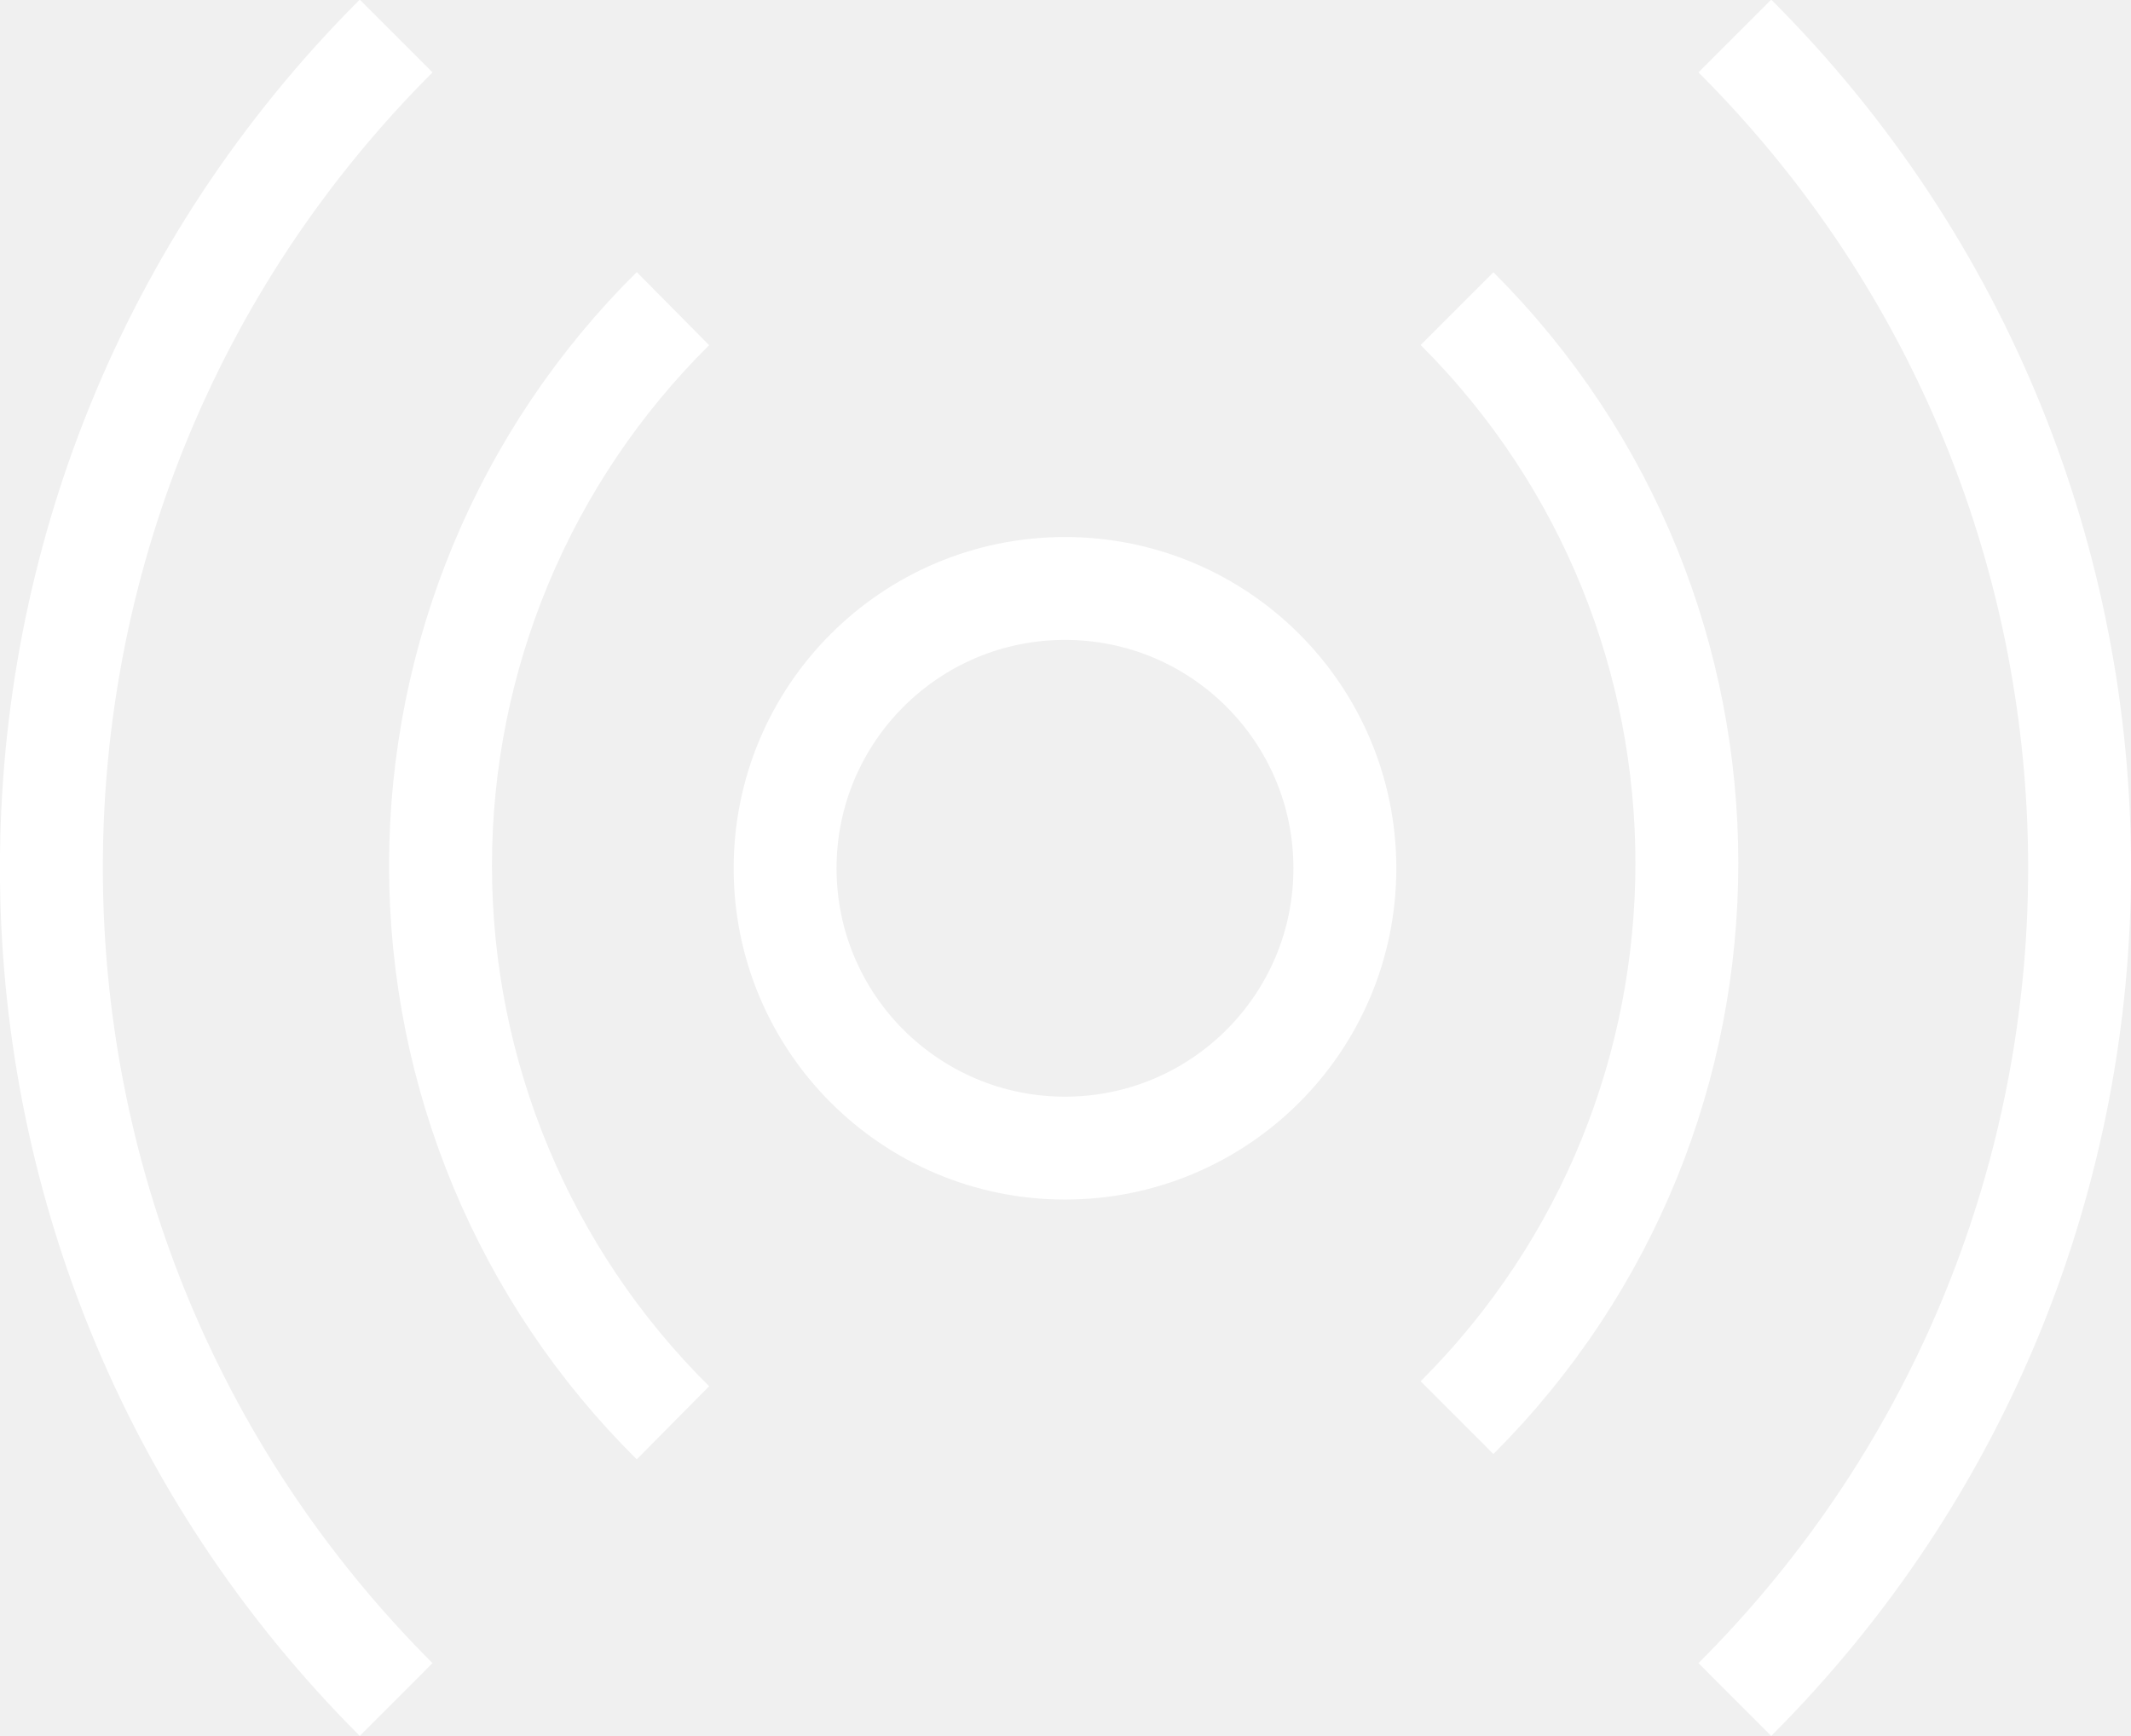
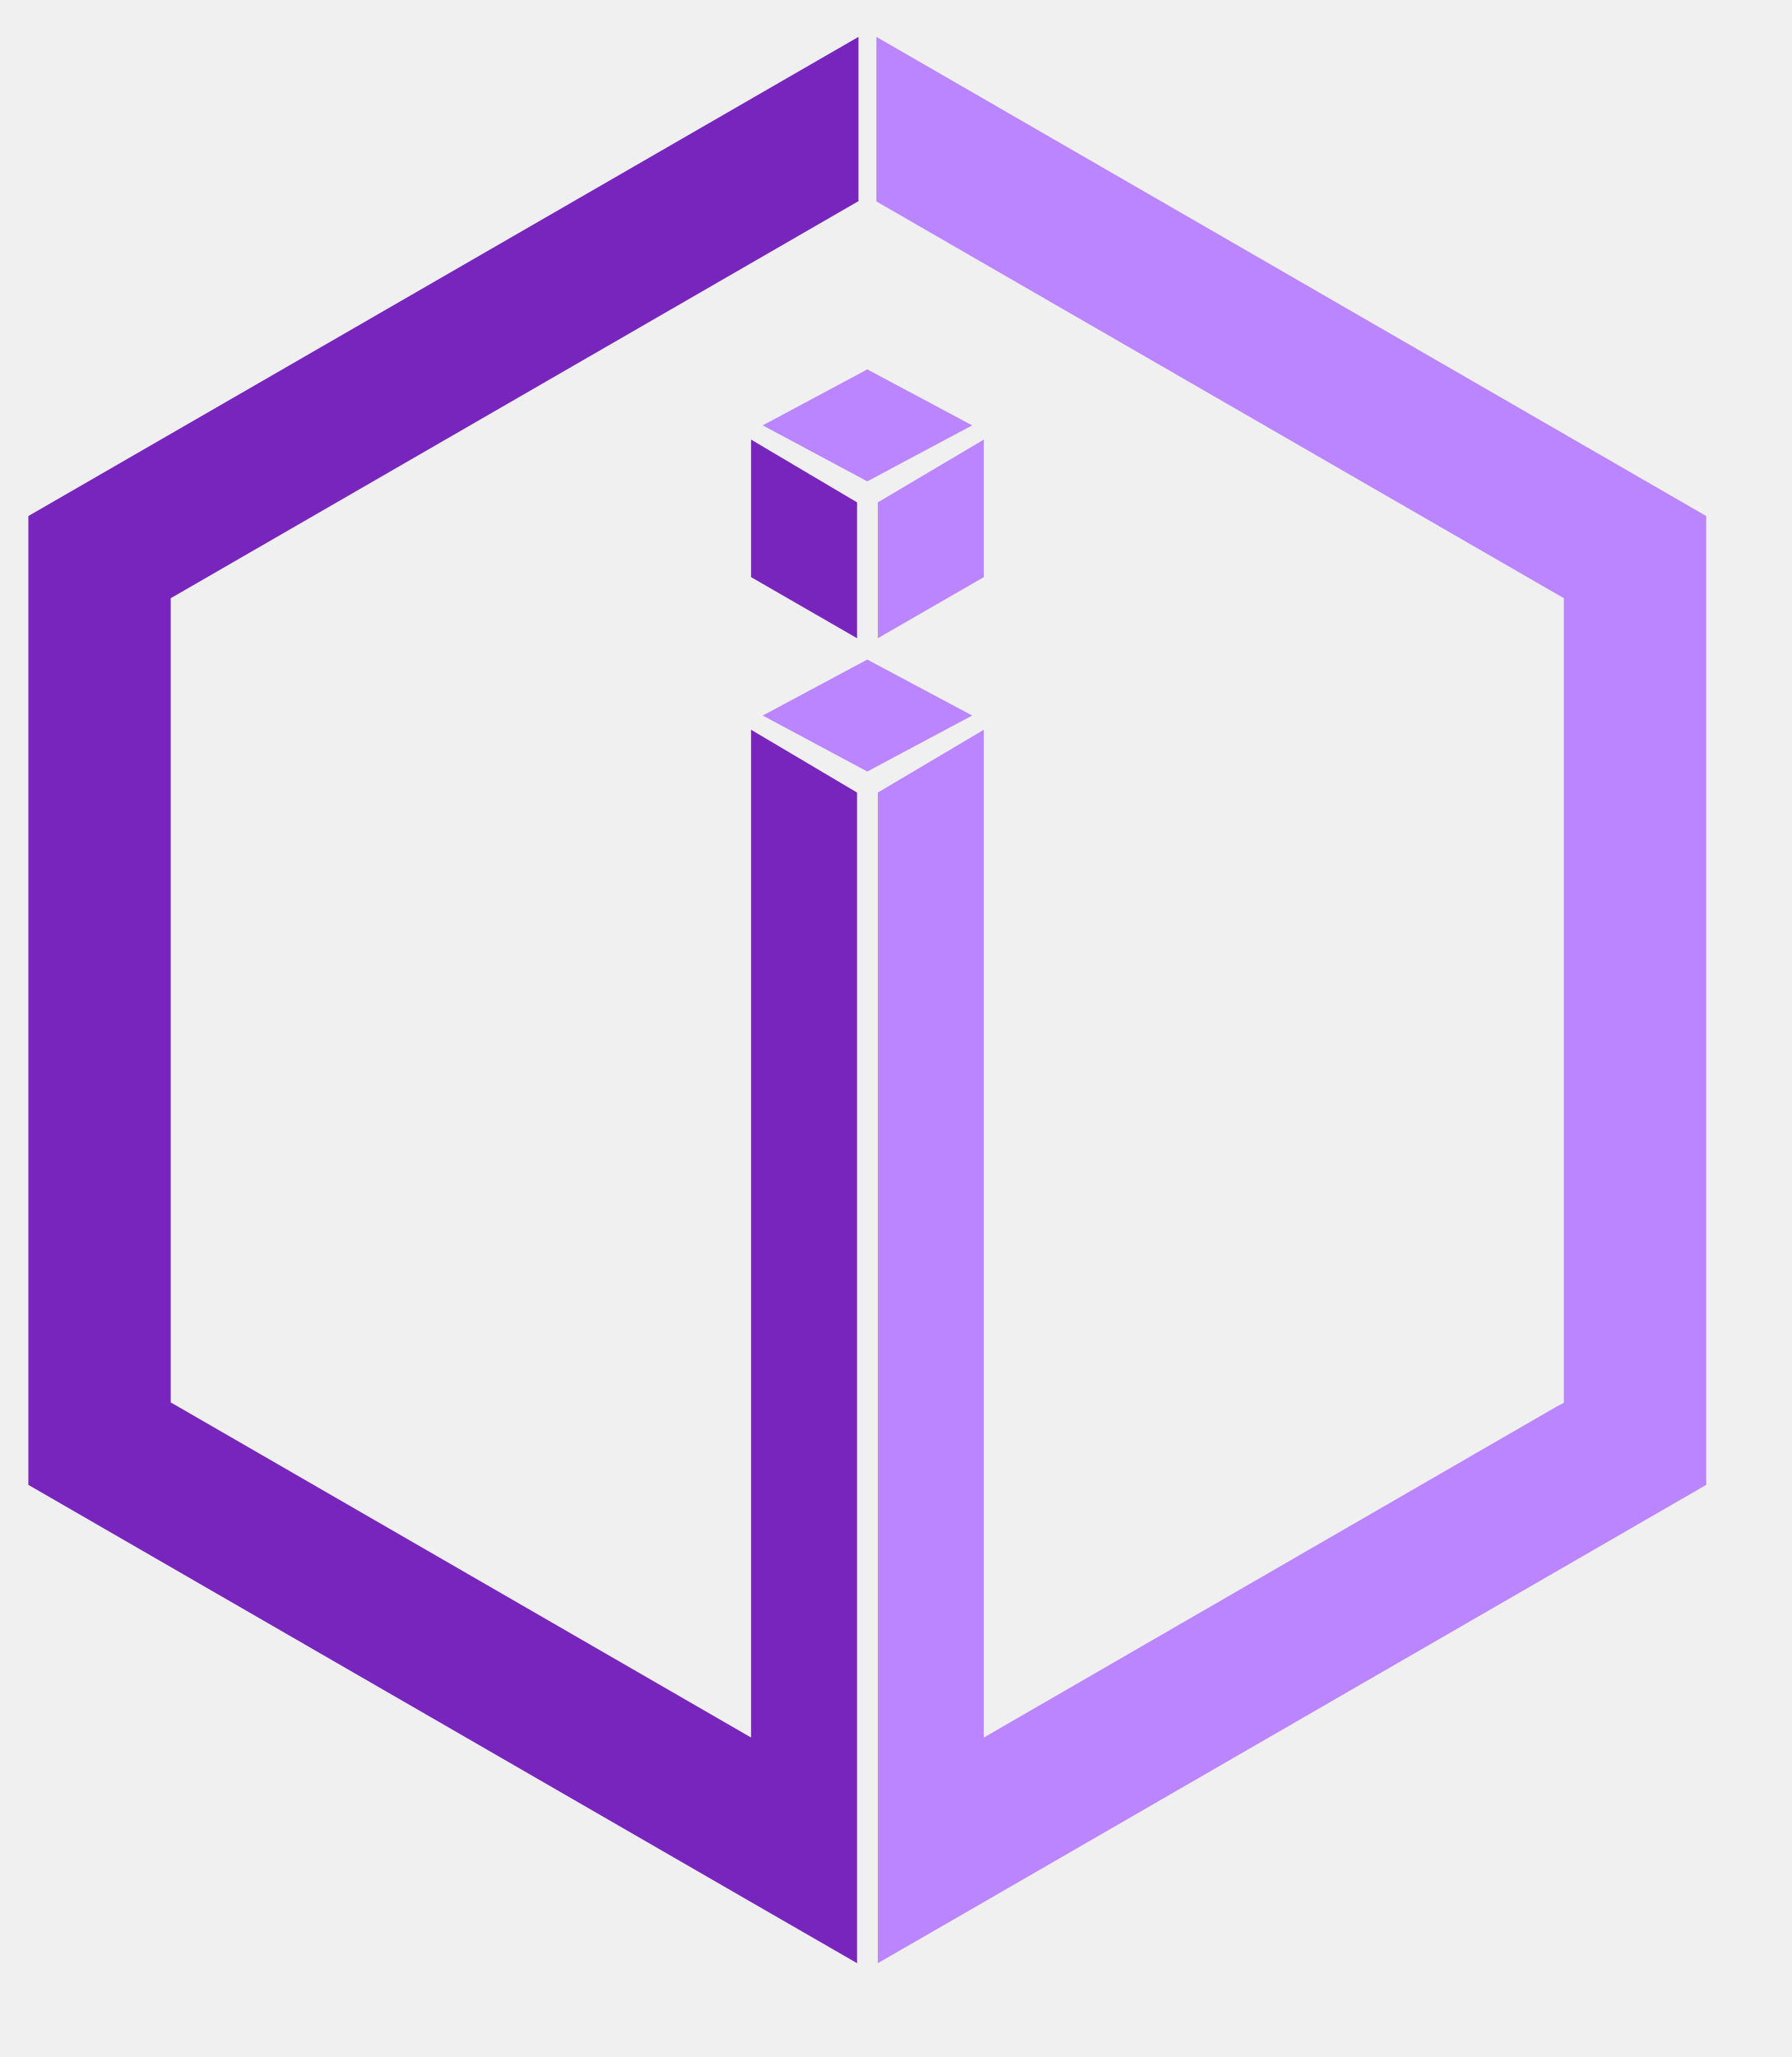
- <svg xmlns="http://www.w3.org/2000/svg" viewBox="0 0 20.71 16.87">
+ <svg xmlns="http://www.w3.org/2000/svg" xmlns:xlink="http://www.w3.org/1999/xlink" version="1.1" preserveAspectRatio="xMidYMid meet" viewBox="4.932 3.389 63.043 71.786" width="500" height="574.04">
  <defs>
-     <style>.cls-1{fill:none;stroke:#fff;stroke-miterlimit:10;}</style>
+     <path d="M39.55 23.4L39.55 18.56L35.82 20.77L35.82 25.55" id="hoxoocqq" />
+     <path d="M35.09 25.55L35.09 20.77L31.36 18.56L31.36 23.4" id="d2Hm6RgRS" />
+     <path d="M35.45 16.09L31.77 18.06L35.45 20.03L39.14 18.06" id="a5XhXB8UyC" />
+     <path d="M35.77 4.39L35.77 10.18L59.68 23.98L59.96 24.14L59.96 24.46L59.96 52.12L59.96 52.45L59.68 52.6L39.55 64.23L39.55 28.77L35.82 30.98L35.82 72.17L39.55 70.02L64.97 55.34L64.97 21.25" id="a1MPxAbwPy" />
+     <path d="M5.93 21.25L5.93 55.34L31.36 70.02L35.09 72.17L35.09 30.98L31.36 28.77L31.36 64.23L11.22 52.6L10.94 52.44L10.94 24.14L11.22 23.98L35.14 10.17L35.14 4.39" id="agrhUJfY3" />
+     <path d="M35.45 26.3L31.77 28.27L35.45 30.24L39.14 28.27" id="c3IvNmB3cv" />
  </defs>
-   <g id="Layer_2" data-name="Layer 2">
-     <g id="Layer_1-2" data-name="Layer 1">
-       <circle class="cls-1" cx="10.35" cy="8.44" r="2.72" />
-       <path class="cls-1" d="M14.16,3a7.62,7.62,0,0,1,0,10.78" />
-       <path class="cls-1" d="M16.86.35a11.43,11.43,0,0,1,0,16.17" />
-       <path class="cls-1" d="M6.54,13.83A7.62,7.62,0,0,1,6.54,3" />
-       <path class="cls-1" d="M3.85,16.52A11.43,11.43,0,0,1,3.85.35" />
+   <g>
+     <g>
+       <use xlink:href="#hoxoocqq" opacity="1" fill="#ba85ff" fill-opacity="1" />
+       <g>
+         <use xlink:href="#hoxoocqq" opacity="1" fill-opacity="0" stroke="#000000" stroke-width="1" stroke-opacity="0" />
+       </g>
+     </g>
+     <g>
+       <use xlink:href="#d2Hm6RgRS" opacity="1" fill="#7825bd" fill-opacity="1" />
+       <g>
+         <use xlink:href="#d2Hm6RgRS" opacity="1" fill-opacity="0" stroke="#000000" stroke-width="1" stroke-opacity="0" />
+       </g>
+     </g>
+     <g>
+       <use xlink:href="#a5XhXB8UyC" opacity="1" fill="#ba85ff" fill-opacity="1" />
+       <g>
+         <use xlink:href="#a5XhXB8UyC" opacity="1" fill-opacity="0" stroke="#000000" stroke-width="1" stroke-opacity="0" />
+       </g>
+     </g>
+     <g>
+       <use xlink:href="#a1MPxAbwPy" opacity="1" fill="#ba85ff" fill-opacity="1" />
+       <g>
+         <use xlink:href="#a1MPxAbwPy" opacity="1" fill-opacity="0" stroke="#000000" stroke-width="1" stroke-opacity="0" />
+       </g>
+     </g>
+     <g>
+       <use xlink:href="#agrhUJfY3" opacity="1" fill="#7825bd" fill-opacity="1" />
+       <g>
+         <use xlink:href="#agrhUJfY3" opacity="1" fill-opacity="0" stroke="#000000" stroke-width="1" stroke-opacity="0" />
+       </g>
+     </g>
+     <g>
+       <use xlink:href="#c3IvNmB3cv" opacity="1" fill="#ba85ff" fill-opacity="1" />
+       <g>
+         <use xlink:href="#c3IvNmB3cv" opacity="1" fill-opacity="0" stroke="#000000" stroke-width="1" stroke-opacity="0" />
+       </g>
    </g>
  </g>
</svg>
